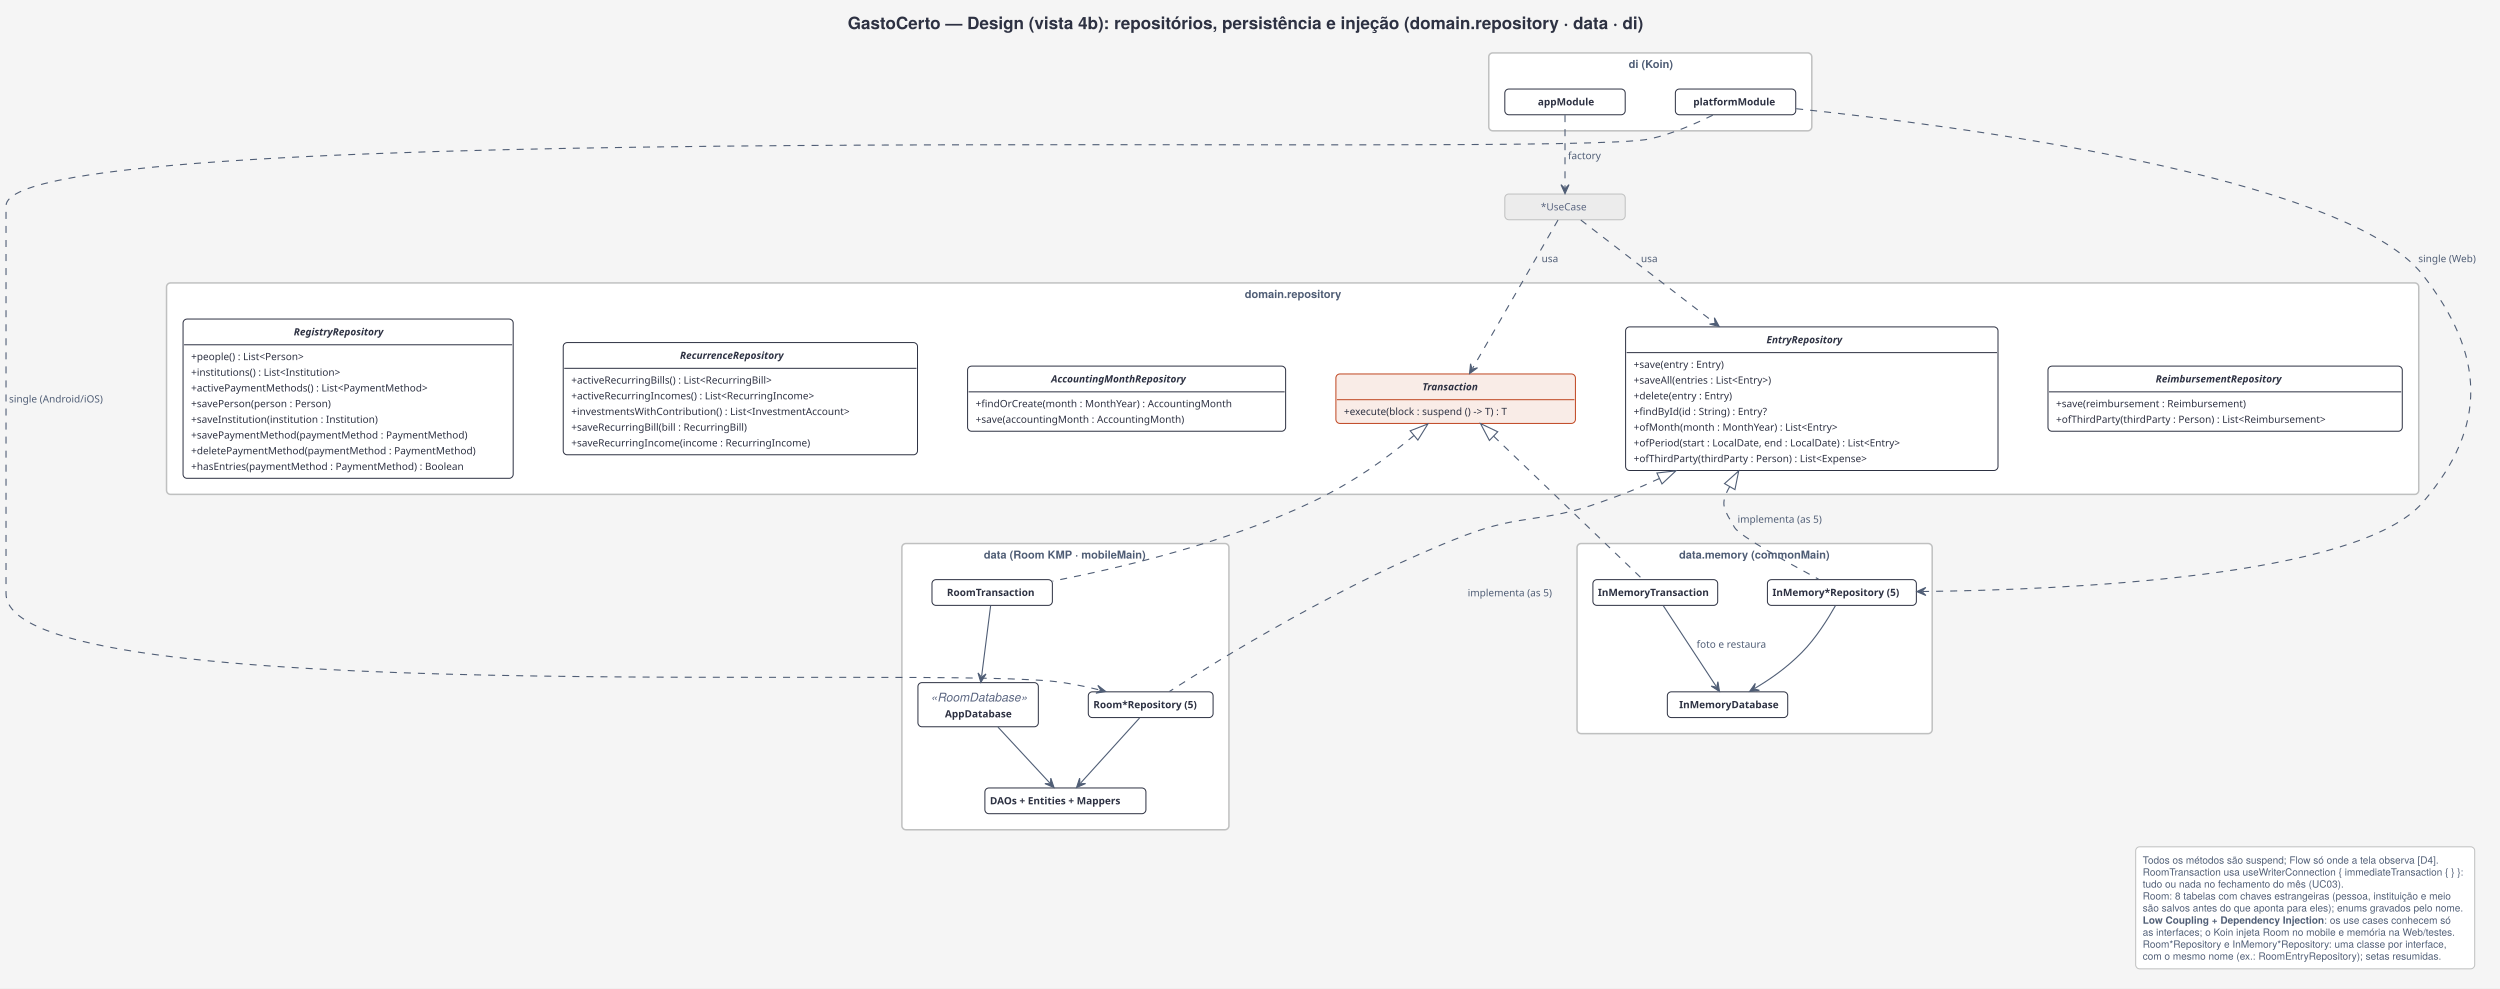
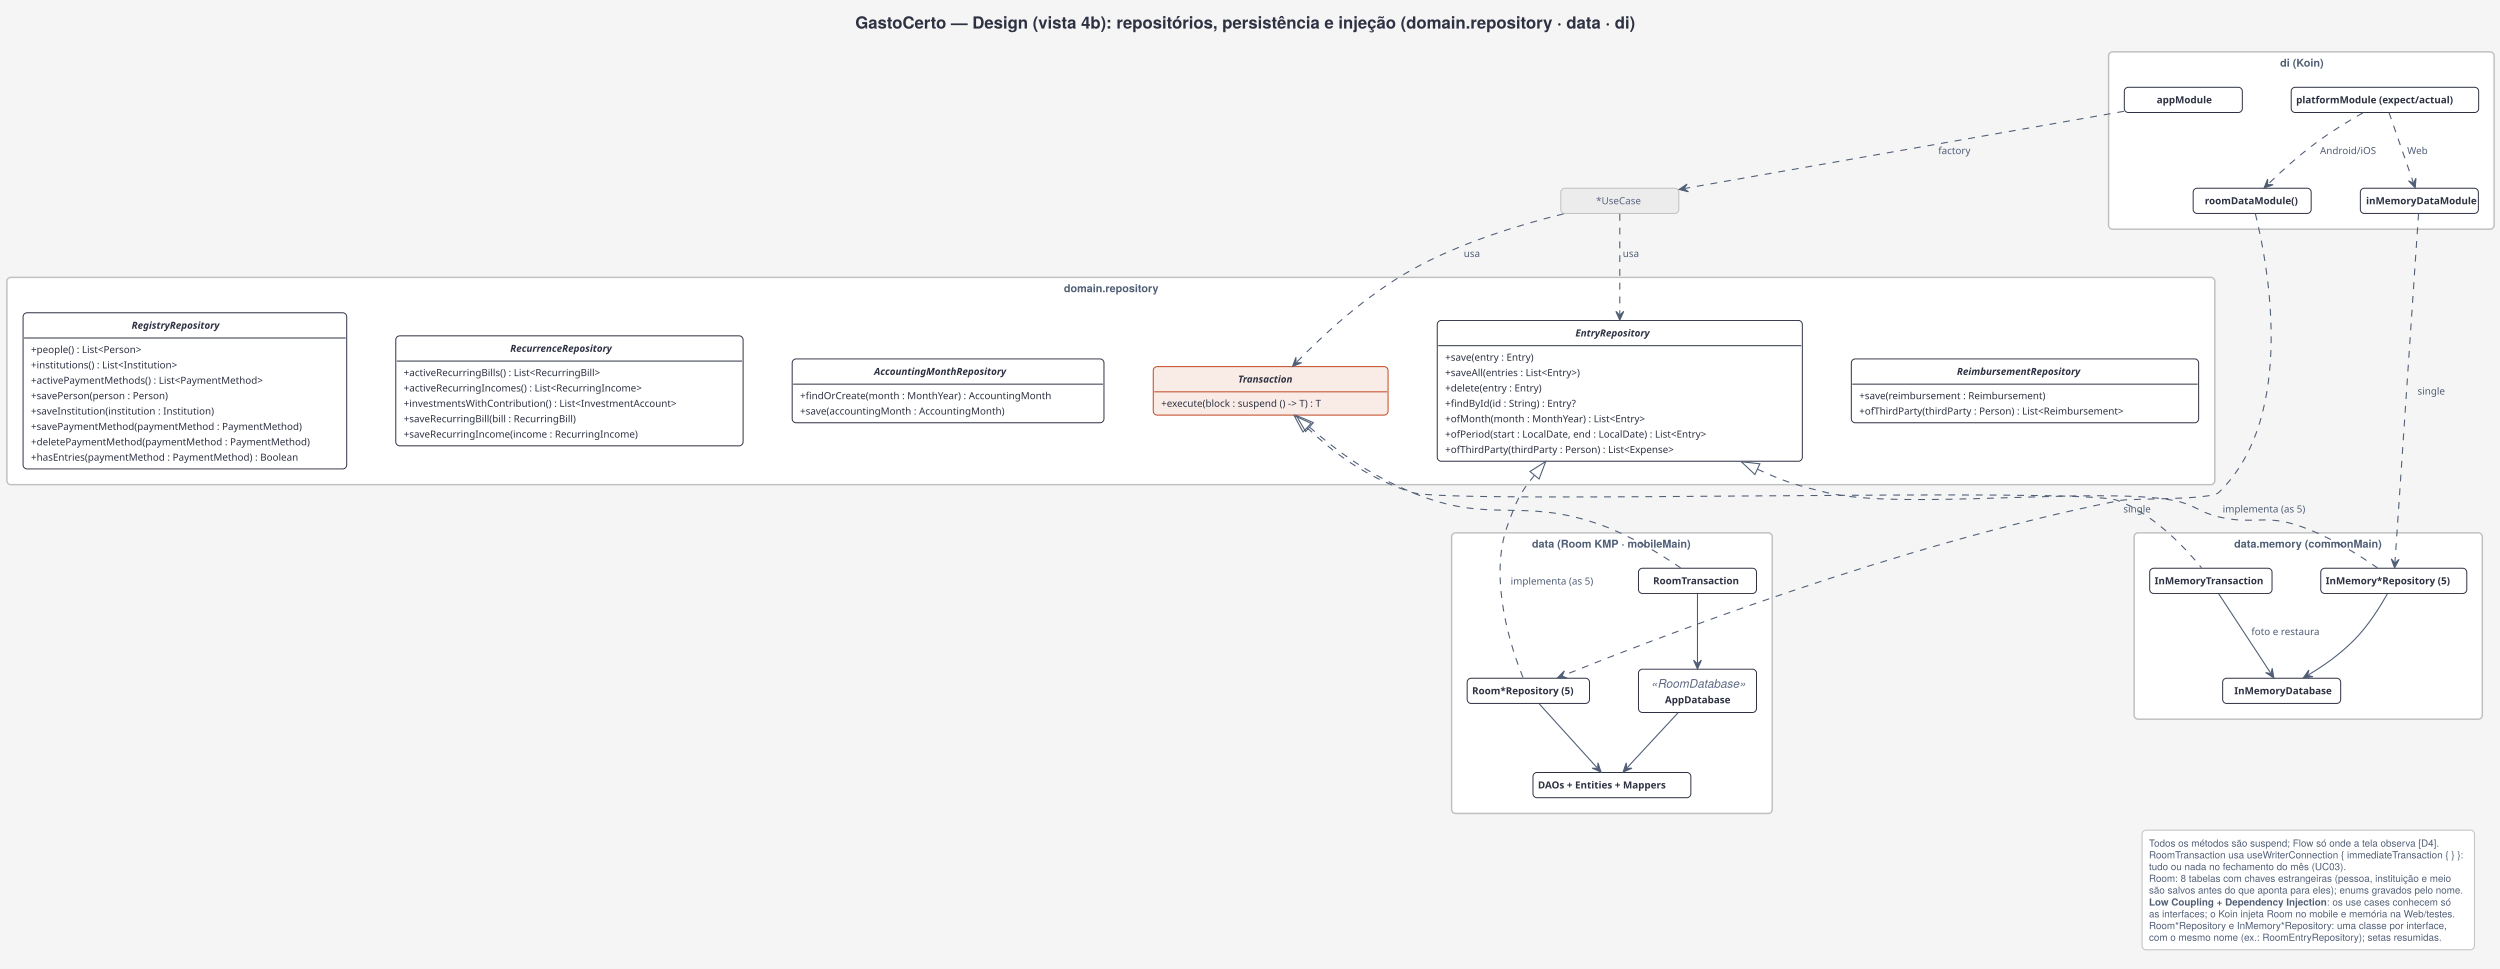
- <svg xmlns="http://www.w3.org/2000/svg" contentStyleType="text/css" data-diagram-type="CLASS" height="985px" preserveAspectRatio="none" style="width:2492px;height:985px;background:#F5F5F5;" version="1.1" viewBox="0 0 2492 985" width="2492px" zoomAndPan="magnify">
+ <svg xmlns="http://www.w3.org/2000/svg" contentStyleType="text/css" data-diagram-type="CLASS" height="985px" preserveAspectRatio="none" style="width:2542px;height:985px;background:#F5F5F5;" version="1.1" viewBox="0 0 2542 985" width="2542px" zoomAndPan="magnify">
  <defs />
  <g>
-     <rect fill="#F5F5F5" height="985" style="stroke:none;stroke-width:1;" width="2492" x="0" y="0" />
+     <rect fill="#F5F5F5" height="985" style="stroke:none;stroke-width:1;" width="2542" x="0" y="0" />
    <g class="title" data-source-line="8">
-       <text fill="#2D3142" font-family="'Helvetica Neue'" font-size="17" font-weight="bold" lengthAdjust="spacing" textLength="788.783" x="845.001" y="29.068">GastoCerto — Design (vista 4b): repositórios, persistência e injeção (domain.repository · data · di)</text>
+       <text fill="#2D3142" font-family="'Helvetica Neue'" font-size="17" font-weight="bold" lengthAdjust="spacing" textLength="788.783" x="869.609" y="29.068">GastoCerto — Design (vista 4b): repositórios, persistência e injeção (domain.repository · data · di)</text>
    </g>
    <g class="cluster" data-qualified-name="domain.repository" data-source-line="10" id="ent0002">
-       <rect fill="#FFFFFF" height="210.76" rx="4" ry="4" style="stroke:#BFC0C0;stroke-width:1.5;" width="2245" x="166" y="282.037" />
-       <text fill="#4F5D75" font-family="'Helvetica Neue'" font-size="11" font-weight="bold" lengthAdjust="spacing" textLength="95.502" x="1240.749" y="297.081">domain.repository</text>
+       <rect fill="#FFFFFF" height="210.76" rx="4" ry="4" style="stroke:#BFC0C0;stroke-width:1.5;" width="2245" x="7" y="282.037" />
+       <text fill="#4F5D75" font-family="'Helvetica Neue'" font-size="11" font-weight="bold" lengthAdjust="spacing" textLength="95.502" x="1081.749" y="297.081">domain.repository</text>
    </g>
    <g class="cluster" data-qualified-name="data .Room KMP . mobileMain." data-source-line="49" id="ent0009">
-       <rect fill="#FFFFFF" height="285.3" rx="4" ry="4" style="stroke:#BFC0C0;stroke-width:1.5;" width="326" x="899" y="541.797" />
-       <text fill="#4F5D75" font-family="'Helvetica Neue'" font-size="11" font-weight="bold" lengthAdjust="spacing" textLength="162.679" x="980.66" y="556.841">data (Room KMP · mobileMain)</text>
+       <rect fill="#FFFFFF" height="285.3" rx="4" ry="4" style="stroke:#BFC0C0;stroke-width:1.5;" width="326" x="1476" y="541.797" />
+       <text fill="#4F5D75" font-family="'Helvetica Neue'" font-size="11" font-weight="bold" lengthAdjust="spacing" textLength="162.679" x="1557.66" y="556.841">data (Room KMP · mobileMain)</text>
    </g>
    <g class="cluster" data-qualified-name="data.memory .commonMain." data-source-line="55" id="ent0014">
-       <rect fill="#FFFFFF" height="189.47" rx="4" ry="4" style="stroke:#BFC0C0;stroke-width:1.5;" width="354" x="1572" y="541.797" />
-       <text fill="#4F5D75" font-family="'Helvetica Neue'" font-size="11" font-weight="bold" lengthAdjust="spacing" textLength="150.667" x="1673.667" y="556.841">data.memory (commonMain)</text>
+       <rect fill="#FFFFFF" height="189.47" rx="4" ry="4" style="stroke:#BFC0C0;stroke-width:1.5;" width="354" x="2170" y="541.797" />
+       <text fill="#4F5D75" font-family="'Helvetica Neue'" font-size="11" font-weight="bold" lengthAdjust="spacing" textLength="150.667" x="2271.666" y="556.841">data.memory (commonMain)</text>
    </g>
    <g class="cluster" data-qualified-name="di .Koin." data-source-line="60" id="ent0018">
-       <rect fill="#FFFFFF" height="77.64" rx="4" ry="4" style="stroke:#BFC0C0;stroke-width:1.5;" width="322" x="1484" y="52.757" />
-       <text fill="#4F5D75" font-family="'Helvetica Neue'" font-size="11" font-weight="bold" lengthAdjust="spacing" textLength="43.153" x="1623.424" y="67.801">di (Koin)</text>
+       <rect fill="#FFFFFF" height="180.28" rx="4" ry="4" style="stroke:#BFC0C0;stroke-width:1.5;" width="392" x="2144" y="52.757" />
+       <text fill="#4F5D75" font-family="'Helvetica Neue'" font-size="11" font-weight="bold" lengthAdjust="spacing" textLength="43.153" x="2318.423" y="67.801">di (Koin)</text>
    </g>
    <g class="entity" data-qualified-name="domain.repository.EntryRepository" data-source-line="11" id="ent0003">
-       <rect fill="#FFFFFF" height="143.125" rx="4" ry="4" style="stroke:#2D3142;stroke-width:1;" width="371.21" x="1620.4" y="325.857" />
-       <text fill="#2D3142" font-family="Menlo" font-size="10" font-style="italic" font-weight="bold" lengthAdjust="spacing" textLength="90.308" x="1760.851" y="342.139">EntryRepository</text>
-       <line style="stroke:#2D3142;stroke-width:1;" x1="1621.4" x2="1990.61" y1="351.498" y2="351.498" />
-       <text fill="#2D3142" font-family="Menlo" font-size="10" lengthAdjust="spacing" textLength="120.41" x="1628.4" y="366.78">+save(entry : Entry)</text>
-       <text fill="#2D3142" font-family="Menlo" font-size="10" lengthAdjust="spacing" textLength="186.636" x="1628.4" y="382.421">+saveAll(entries : List&lt;Entry&gt;)</text>
-       <text fill="#2D3142" font-family="Menlo" font-size="10" lengthAdjust="spacing" textLength="132.451" x="1628.4" y="398.061">+delete(entry : Entry)</text>
-       <text fill="#2D3142" font-family="Menlo" font-size="10" lengthAdjust="spacing" textLength="186.636" x="1628.4" y="413.702">+findById(id : String) : Entry?</text>
-       <text fill="#2D3142" font-family="Menlo" font-size="10" lengthAdjust="spacing" textLength="246.841" x="1628.4" y="429.342">+ofMonth(month : MonthYear) : List&lt;Entry&gt;</text>
-       <text fill="#2D3142" font-family="Menlo" font-size="10" lengthAdjust="spacing" textLength="355.21" x="1628.4" y="444.983">+ofPeriod(start : LocalDate, end : LocalDate) : List&lt;Entry&gt;</text>
-       <text fill="#2D3142" font-family="Menlo" font-size="10" lengthAdjust="spacing" textLength="301.025" x="1628.4" y="460.624">+ofThirdParty(thirdParty : Person) : List&lt;Expense&gt;</text>
+       <rect fill="#FFFFFF" height="143.125" rx="4" ry="4" style="stroke:#2D3142;stroke-width:1;" width="371.21" x="1461.4" y="325.857" />
+       <text fill="#2D3142" font-family="Menlo" font-size="10" font-style="italic" font-weight="bold" lengthAdjust="spacing" textLength="90.308" x="1601.851" y="342.139">EntryRepository</text>
+       <line style="stroke:#2D3142;stroke-width:1;" x1="1462.4" x2="1831.61" y1="351.498" y2="351.498" />
+       <text fill="#2D3142" font-family="Menlo" font-size="10" lengthAdjust="spacing" textLength="120.41" x="1469.4" y="366.78">+save(entry : Entry)</text>
+       <text fill="#2D3142" font-family="Menlo" font-size="10" lengthAdjust="spacing" textLength="186.636" x="1469.4" y="382.421">+saveAll(entries : List&lt;Entry&gt;)</text>
+       <text fill="#2D3142" font-family="Menlo" font-size="10" lengthAdjust="spacing" textLength="132.451" x="1469.4" y="398.061">+delete(entry : Entry)</text>
+       <text fill="#2D3142" font-family="Menlo" font-size="10" lengthAdjust="spacing" textLength="186.636" x="1469.4" y="413.702">+findById(id : String) : Entry?</text>
+       <text fill="#2D3142" font-family="Menlo" font-size="10" lengthAdjust="spacing" textLength="246.841" x="1469.4" y="429.342">+ofMonth(month : MonthYear) : List&lt;Entry&gt;</text>
+       <text fill="#2D3142" font-family="Menlo" font-size="10" lengthAdjust="spacing" textLength="355.21" x="1469.4" y="444.983">+ofPeriod(start : LocalDate, end : LocalDate) : List&lt;Entry&gt;</text>
+       <text fill="#2D3142" font-family="Menlo" font-size="10" lengthAdjust="spacing" textLength="301.025" x="1469.4" y="460.624">+ofThirdParty(thirdParty : Person) : List&lt;Expense&gt;</text>
    </g>
    <g class="entity" data-qualified-name="domain.repository.AccountingMonthRepository" data-source-line="20" id="ent0004">
-       <rect fill="#FFFFFF" height="64.922" rx="4" ry="4" style="stroke:#2D3142;stroke-width:1;" width="317.025" x="964.49" y="364.957" />
-       <text fill="#2D3142" font-family="Menlo" font-size="10" font-style="italic" font-weight="bold" lengthAdjust="spacing" textLength="150.513" x="1047.746" y="381.239">AccountingMonthRepository</text>
-       <line style="stroke:#2D3142;stroke-width:1;" x1="965.49" x2="1280.515" y1="390.598" y2="390.598" />
-       <text fill="#2D3142" font-family="Menlo" font-size="10" lengthAdjust="spacing" textLength="301.025" x="972.49" y="405.88">+findOrCreate(month : MonthYear) : AccountingMonth</text>
-       <text fill="#2D3142" font-family="Menlo" font-size="10" lengthAdjust="spacing" textLength="240.82" x="972.49" y="421.521">+save(accountingMonth : AccountingMonth)</text>
+       <rect fill="#FFFFFF" height="64.922" rx="4" ry="4" style="stroke:#2D3142;stroke-width:1;" width="317.025" x="805.49" y="364.957" />
+       <text fill="#2D3142" font-family="Menlo" font-size="10" font-style="italic" font-weight="bold" lengthAdjust="spacing" textLength="150.513" x="888.746" y="381.239">AccountingMonthRepository</text>
+       <line style="stroke:#2D3142;stroke-width:1;" x1="806.49" x2="1121.515" y1="390.598" y2="390.598" />
+       <text fill="#2D3142" font-family="Menlo" font-size="10" lengthAdjust="spacing" textLength="301.025" x="813.49" y="405.88">+findOrCreate(month : MonthYear) : AccountingMonth</text>
+       <text fill="#2D3142" font-family="Menlo" font-size="10" lengthAdjust="spacing" textLength="240.82" x="813.49" y="421.521">+save(accountingMonth : AccountingMonth)</text>
    </g>
    <g class="entity" data-qualified-name="domain.repository.RegistryRepository" data-source-line="24" id="ent0005">
-       <rect fill="#FFFFFF" height="158.766" rx="4" ry="4" style="stroke:#2D3142;stroke-width:1;" width="329.066" x="182.47" y="318.037" />
-       <text fill="#2D3142" font-family="Menlo" font-size="10" font-style="italic" font-weight="bold" lengthAdjust="spacing" textLength="108.369" x="292.819" y="334.319">RegistryRepository</text>
-       <line style="stroke:#2D3142;stroke-width:1;" x1="183.47" x2="510.536" y1="343.678" y2="343.678" />
-       <text fill="#2D3142" font-family="Menlo" font-size="10" lengthAdjust="spacing" textLength="144.492" x="190.47" y="358.96">+people() : List&lt;Person&gt;</text>
-       <text fill="#2D3142" font-family="Menlo" font-size="10" lengthAdjust="spacing" textLength="210.718" x="190.47" y="374.601">+institutions() : List&lt;Institution&gt;</text>
-       <text fill="#2D3142" font-family="Menlo" font-size="10" lengthAdjust="spacing" textLength="270.923" x="190.47" y="390.241">+activePaymentMethods() : List&lt;PaymentMethod&gt;</text>
-       <text fill="#2D3142" font-family="Menlo" font-size="10" lengthAdjust="spacing" textLength="168.574" x="190.47" y="405.882">+savePerson(person : Person)</text>
-       <text fill="#2D3142" font-family="Menlo" font-size="10" lengthAdjust="spacing" textLength="258.882" x="190.47" y="421.522">+saveInstitution(institution : Institution)</text>
-       <text fill="#2D3142" font-family="Menlo" font-size="10" lengthAdjust="spacing" textLength="295.005" x="190.47" y="437.163">+savePaymentMethod(paymentMethod : PaymentMethod)</text>
-       <text fill="#2D3142" font-family="Menlo" font-size="10" lengthAdjust="spacing" textLength="307.046" x="190.47" y="452.804">+deletePaymentMethod(paymentMethod : PaymentMethod)</text>
-       <text fill="#2D3142" font-family="Menlo" font-size="10" lengthAdjust="spacing" textLength="313.066" x="190.47" y="468.444">+hasEntries(paymentMethod : PaymentMethod) : Boolean</text>
+       <rect fill="#FFFFFF" height="158.766" rx="4" ry="4" style="stroke:#2D3142;stroke-width:1;" width="329.066" x="23.47" y="318.037" />
+       <text fill="#2D3142" font-family="Menlo" font-size="10" font-style="italic" font-weight="bold" lengthAdjust="spacing" textLength="108.369" x="133.819" y="334.319">RegistryRepository</text>
+       <line style="stroke:#2D3142;stroke-width:1;" x1="24.47" x2="351.536" y1="343.678" y2="343.678" />
+       <text fill="#2D3142" font-family="Menlo" font-size="10" lengthAdjust="spacing" textLength="144.492" x="31.47" y="358.96">+people() : List&lt;Person&gt;</text>
+       <text fill="#2D3142" font-family="Menlo" font-size="10" lengthAdjust="spacing" textLength="210.718" x="31.47" y="374.601">+institutions() : List&lt;Institution&gt;</text>
+       <text fill="#2D3142" font-family="Menlo" font-size="10" lengthAdjust="spacing" textLength="270.923" x="31.47" y="390.241">+activePaymentMethods() : List&lt;PaymentMethod&gt;</text>
+       <text fill="#2D3142" font-family="Menlo" font-size="10" lengthAdjust="spacing" textLength="168.574" x="31.47" y="405.882">+savePerson(person : Person)</text>
+       <text fill="#2D3142" font-family="Menlo" font-size="10" lengthAdjust="spacing" textLength="258.882" x="31.47" y="421.522">+saveInstitution(institution : Institution)</text>
+       <text fill="#2D3142" font-family="Menlo" font-size="10" lengthAdjust="spacing" textLength="295.005" x="31.47" y="437.163">+savePaymentMethod(paymentMethod : PaymentMethod)</text>
+       <text fill="#2D3142" font-family="Menlo" font-size="10" lengthAdjust="spacing" textLength="307.046" x="31.47" y="452.804">+deletePaymentMethod(paymentMethod : PaymentMethod)</text>
+       <text fill="#2D3142" font-family="Menlo" font-size="10" lengthAdjust="spacing" textLength="313.066" x="31.47" y="468.444">+hasEntries(paymentMethod : PaymentMethod) : Boolean</text>
    </g>
    <g class="entity" data-qualified-name="domain.repository.RecurrenceRepository" data-source-line="34" id="ent0006">
-       <rect fill="#FFFFFF" height="111.844" rx="4" ry="4" style="stroke:#2D3142;stroke-width:1;" width="353.148" x="561.43" y="341.497" />
-       <text fill="#2D3142" font-family="Menlo" font-size="10" font-style="italic" font-weight="bold" lengthAdjust="spacing" textLength="120.41" x="677.799" y="357.779">RecurrenceRepository</text>
-       <line style="stroke:#2D3142;stroke-width:1;" x1="562.43" x2="913.578" y1="367.138" y2="367.138" />
-       <text fill="#2D3142" font-family="Menlo" font-size="10" lengthAdjust="spacing" textLength="270.923" x="569.43" y="382.42">+activeRecurringBills() : List&lt;RecurringBill&gt;</text>
-       <text fill="#2D3142" font-family="Menlo" font-size="10" lengthAdjust="spacing" textLength="295.005" x="569.43" y="398.06">+activeRecurringIncomes() : List&lt;RecurringIncome&gt;</text>
-       <text fill="#2D3142" font-family="Menlo" font-size="10" lengthAdjust="spacing" textLength="337.148" x="569.43" y="413.701">+investmentsWithContribution() : List&lt;InvestmentAccount&gt;</text>
-       <text fill="#2D3142" font-family="Menlo" font-size="10" lengthAdjust="spacing" textLength="240.82" x="569.43" y="429.342">+saveRecurringBill(bill : RecurringBill)</text>
-       <text fill="#2D3142" font-family="Menlo" font-size="10" lengthAdjust="spacing" textLength="276.943" x="569.43" y="444.982">+saveRecurringIncome(income : RecurringIncome)</text>
+       <rect fill="#FFFFFF" height="111.844" rx="4" ry="4" style="stroke:#2D3142;stroke-width:1;" width="353.148" x="402.43" y="341.497" />
+       <text fill="#2D3142" font-family="Menlo" font-size="10" font-style="italic" font-weight="bold" lengthAdjust="spacing" textLength="120.41" x="518.799" y="357.779">RecurrenceRepository</text>
+       <line style="stroke:#2D3142;stroke-width:1;" x1="403.43" x2="754.578" y1="367.138" y2="367.138" />
+       <text fill="#2D3142" font-family="Menlo" font-size="10" lengthAdjust="spacing" textLength="270.923" x="410.43" y="382.42">+activeRecurringBills() : List&lt;RecurringBill&gt;</text>
+       <text fill="#2D3142" font-family="Menlo" font-size="10" lengthAdjust="spacing" textLength="295.005" x="410.43" y="398.06">+activeRecurringIncomes() : List&lt;RecurringIncome&gt;</text>
+       <text fill="#2D3142" font-family="Menlo" font-size="10" lengthAdjust="spacing" textLength="337.148" x="410.43" y="413.701">+investmentsWithContribution() : List&lt;InvestmentAccount&gt;</text>
+       <text fill="#2D3142" font-family="Menlo" font-size="10" lengthAdjust="spacing" textLength="240.82" x="410.43" y="429.342">+saveRecurringBill(bill : RecurringBill)</text>
+       <text fill="#2D3142" font-family="Menlo" font-size="10" lengthAdjust="spacing" textLength="276.943" x="410.43" y="444.982">+saveRecurringIncome(income : RecurringIncome)</text>
    </g>
    <g class="entity" data-qualified-name="domain.repository.ReimbursementRepository" data-source-line="41" id="ent0007">
-       <rect fill="#FFFFFF" height="64.922" rx="4" ry="4" style="stroke:#2D3142;stroke-width:1;" width="353.148" x="2041.43" y="364.957" />
-       <text fill="#2D3142" font-family="Menlo" font-size="10" font-style="italic" font-weight="bold" lengthAdjust="spacing" textLength="138.472" x="2148.768" y="381.239">ReimbursementRepository</text>
-       <line style="stroke:#2D3142;stroke-width:1;" x1="2042.43" x2="2393.578" y1="390.598" y2="390.598" />
-       <text fill="#2D3142" font-family="Menlo" font-size="10" lengthAdjust="spacing" textLength="216.738" x="2049.43" y="405.88">+save(reimbursement : Reimbursement)</text>
-       <text fill="#2D3142" font-family="Menlo" font-size="10" lengthAdjust="spacing" textLength="337.148" x="2049.43" y="421.521">+ofThirdParty(thirdParty : Person) : List&lt;Reimbursement&gt;</text>
+       <rect fill="#FFFFFF" height="64.922" rx="4" ry="4" style="stroke:#2D3142;stroke-width:1;" width="353.148" x="1882.43" y="364.957" />
+       <text fill="#2D3142" font-family="Menlo" font-size="10" font-style="italic" font-weight="bold" lengthAdjust="spacing" textLength="138.472" x="1989.768" y="381.239">ReimbursementRepository</text>
+       <line style="stroke:#2D3142;stroke-width:1;" x1="1883.43" x2="2234.578" y1="390.598" y2="390.598" />
+       <text fill="#2D3142" font-family="Menlo" font-size="10" lengthAdjust="spacing" textLength="216.738" x="1890.43" y="405.88">+save(reimbursement : Reimbursement)</text>
+       <text fill="#2D3142" font-family="Menlo" font-size="10" lengthAdjust="spacing" textLength="337.148" x="1890.43" y="421.521">+ofThirdParty(thirdParty : Person) : List&lt;Reimbursement&gt;</text>
    </g>
    <g class="entity" data-qualified-name="domain.repository.Transaction" data-source-line="45" id="ent0008">
-       <rect fill="#F9ECE7" height="49.281" rx="4" ry="4" style="stroke:#BF4520;stroke-width:1;" width="238.759" x="1331.62" y="372.777" />
-       <text fill="#2D3142" font-family="Menlo" font-size="10" font-style="italic" font-weight="bold" lengthAdjust="spacing" textLength="66.226" x="1417.887" y="389.059">Transaction</text>
-       <line style="stroke:#BF4520;stroke-width:1;" x1="1332.62" x2="1569.379" y1="398.418" y2="398.418" />
-       <text fill="#2D3142" font-family="Menlo" font-size="10" lengthAdjust="spacing" textLength="222.759" x="1339.62" y="413.7">+execute(block : suspend () -&gt; T) : T</text>
+       <rect fill="#F9ECE7" height="49.281" rx="4" ry="4" style="stroke:#BF4520;stroke-width:1;" width="238.759" x="1172.62" y="372.777" />
+       <text fill="#2D3142" font-family="Menlo" font-size="10" font-style="italic" font-weight="bold" lengthAdjust="spacing" textLength="66.226" x="1258.887" y="389.059">Transaction</text>
+       <line style="stroke:#BF4520;stroke-width:1;" x1="1173.62" x2="1410.379" y1="398.418" y2="398.418" />
+       <text fill="#2D3142" font-family="Menlo" font-size="10" lengthAdjust="spacing" textLength="222.759" x="1180.62" y="413.7">+execute(block : suspend () -&gt; T) : T</text>
    </g>
    <g class="entity" data-qualified-name="data .Room KMP . mobileMain..AppDatabase" data-source-line="50" id="ent0010">
-       <rect fill="#FFFFFF" height="44.017" rx="4" ry="4" style="stroke:#2D3142;stroke-width:1;" width="120" x="915" y="680.437" />
-       <text fill="#5A6580" font-family="Helvetica Neue" font-size="12" font-style="italic" lengthAdjust="spacing" textLength="93.576" x="928.212" y="699.257">«RoomDatabase»</text>
-       <text fill="#2D3142" font-family="Menlo" font-size="10" font-weight="bold" lengthAdjust="spacing" textLength="66.226" x="941.887" y="715.095">AppDatabase</text>
+       <rect fill="#FFFFFF" height="44.017" rx="4" ry="4" style="stroke:#2D3142;stroke-width:1;" width="120" x="1666" y="680.437" />
+       <text fill="#5A6580" font-family="Helvetica Neue" font-size="12" font-style="italic" lengthAdjust="spacing" textLength="93.576" x="1679.212" y="699.257">«RoomDatabase»</text>
+       <text fill="#2D3142" font-family="Menlo" font-size="10" font-weight="bold" lengthAdjust="spacing" textLength="66.226" x="1692.887" y="715.095">AppDatabase</text>
    </g>
    <g class="entity" data-qualified-name="data .Room KMP . mobileMain..RoomRepos" data-source-line="51" id="ent0011">
-       <rect fill="#FFFFFF" height="25.641" rx="4" ry="4" style="stroke:#2D3142;stroke-width:1;" width="124.39" x="1084.81" y="689.627" />
-       <text fill="#2D3142" font-family="Menlo" font-size="10" font-weight="bold" lengthAdjust="spacing" textLength="114.39" x="1089.81" y="705.909">Room*Repository (5)</text>
+       <rect fill="#FFFFFF" height="25.641" rx="4" ry="4" style="stroke:#2D3142;stroke-width:1;" width="124.39" x="1491.81" y="689.627" />
+       <text fill="#2D3142" font-family="Menlo" font-size="10" font-weight="bold" lengthAdjust="spacing" textLength="114.39" x="1496.81" y="705.909">Room*Repository (5)</text>
    </g>
    <g class="entity" data-qualified-name="data .Room KMP . mobileMain..RoomTransaction" data-source-line="52" id="ent0012">
-       <rect fill="#FFFFFF" height="25.641" rx="4" ry="4" style="stroke:#2D3142;stroke-width:1;" width="120" x="929" y="577.797" />
-       <text fill="#2D3142" font-family="Menlo" font-size="10" font-weight="bold" lengthAdjust="spacing" textLength="90.308" x="943.846" y="594.079">RoomTransaction</text>
+       <rect fill="#FFFFFF" height="25.641" rx="4" ry="4" style="stroke:#2D3142;stroke-width:1;" width="120" x="1666" y="577.797" />
+       <text fill="#2D3142" font-family="Menlo" font-size="10" font-weight="bold" lengthAdjust="spacing" textLength="90.308" x="1680.846" y="594.079">RoomTransaction</text>
    </g>
    <g class="entity" data-qualified-name="data .Room KMP . mobileMain..Daos" data-source-line="53" id="ent0013">
-       <rect fill="#FFFFFF" height="25.641" rx="4" ry="4" style="stroke:#2D3142;stroke-width:1;" width="160.513" x="981.74" y="785.457" />
-       <text fill="#2D3142" font-family="Menlo" font-size="10" font-weight="bold" lengthAdjust="spacing" textLength="150.513" x="986.74" y="801.739">DAOs + Entities + Mappers</text>
+       <rect fill="#FFFFFF" height="25.641" rx="4" ry="4" style="stroke:#2D3142;stroke-width:1;" width="160.513" x="1558.74" y="785.457" />
+       <text fill="#2D3142" font-family="Menlo" font-size="10" font-weight="bold" lengthAdjust="spacing" textLength="150.513" x="1563.74" y="801.739">DAOs + Entities + Mappers</text>
    </g>
    <g class="entity" data-qualified-name="data.memory .commonMain..MemRepos" data-source-line="56" id="ent0015">
-       <rect fill="#FFFFFF" height="25.641" rx="4" ry="4" style="stroke:#2D3142;stroke-width:1;" width="148.472" x="1761.76" y="577.797" />
-       <text fill="#2D3142" font-family="Menlo" font-size="10" font-weight="bold" lengthAdjust="spacing" textLength="138.472" x="1766.76" y="594.079">InMemory*Repository (5)</text>
+       <rect fill="#FFFFFF" height="25.641" rx="4" ry="4" style="stroke:#2D3142;stroke-width:1;" width="148.472" x="2359.76" y="577.797" />
+       <text fill="#2D3142" font-family="Menlo" font-size="10" font-weight="bold" lengthAdjust="spacing" textLength="138.472" x="2364.76" y="594.079">InMemory*Repository (5)</text>
    </g>
    <g class="entity" data-qualified-name="data.memory .commonMain..InMemoryTransaction" data-source-line="57" id="ent0016">
-       <rect fill="#FFFFFF" height="25.641" rx="4" ry="4" style="stroke:#2D3142;stroke-width:1;" width="124.39" x="1587.81" y="577.797" />
-       <text fill="#2D3142" font-family="Menlo" font-size="10" font-weight="bold" lengthAdjust="spacing" textLength="114.39" x="1592.81" y="594.079">InMemoryTransaction</text>
+       <rect fill="#FFFFFF" height="25.641" rx="4" ry="4" style="stroke:#2D3142;stroke-width:1;" width="124.39" x="2185.81" y="577.797" />
+       <text fill="#2D3142" font-family="Menlo" font-size="10" font-weight="bold" lengthAdjust="spacing" textLength="114.39" x="2190.81" y="594.079">InMemoryTransaction</text>
    </g>
    <g class="entity" data-qualified-name="data.memory .commonMain..InMemoryDatabase" data-source-line="58" id="ent0017">
-       <rect fill="#FFFFFF" height="25.641" rx="4" ry="4" style="stroke:#2D3142;stroke-width:1;" width="120" x="1662" y="689.627" />
-       <text fill="#2D3142" font-family="Menlo" font-size="10" font-weight="bold" lengthAdjust="spacing" textLength="96.328" x="1673.836" y="705.909">InMemoryDatabase</text>
+       <rect fill="#FFFFFF" height="25.641" rx="4" ry="4" style="stroke:#2D3142;stroke-width:1;" width="120" x="2260" y="689.627" />
+       <text fill="#2D3142" font-family="Menlo" font-size="10" font-weight="bold" lengthAdjust="spacing" textLength="96.328" x="2271.836" y="705.909">InMemoryDatabase</text>
    </g>
    <g class="entity" data-qualified-name="di .Koin..appModule" data-source-line="61" id="ent0019">
-       <rect fill="#FFFFFF" height="25.641" rx="4" ry="4" style="stroke:#2D3142;stroke-width:1;" width="120" x="1500" y="88.757" />
-       <text fill="#2D3142" font-family="Menlo" font-size="10" font-weight="bold" lengthAdjust="spacing" textLength="54.185" x="1532.908" y="105.039">appModule</text>
+       <rect fill="#FFFFFF" height="25.641" rx="4" ry="4" style="stroke:#2D3142;stroke-width:1;" width="120" x="2160" y="88.757" />
+       <text fill="#2D3142" font-family="Menlo" font-size="10" font-weight="bold" lengthAdjust="spacing" textLength="54.185" x="2192.908" y="105.039">appModule</text>
    </g>
    <g class="entity" data-qualified-name="di .Koin..platformModule" data-source-line="62" id="ent0020">
-       <rect fill="#FFFFFF" height="25.641" rx="4" ry="4" style="stroke:#2D3142;stroke-width:1;" width="120" x="1670" y="88.757" />
-       <text fill="#2D3142" font-family="Menlo" font-size="10" font-weight="bold" lengthAdjust="spacing" textLength="84.287" x="1687.856" y="105.039">platformModule</text>
-     </g>
-     <g class="entity" data-qualified-name="UseCases" data-source-line="64" id="ent0021">
-       <rect fill="#ECECEC" height="25.641" rx="4" ry="4" style="stroke:#BFC0C0;stroke-width:1;" width="120" x="1500" y="193.397" />
-       <text fill="#5A6580" font-family="Menlo" font-size="10" lengthAdjust="spacing" textLength="48.164" x="1535.918" y="209.679">*UseCase</text>
-     </g>
-     <g class="link" data-entity-1="ent0021" data-entity-2="ent0003" data-link-type="dependency" data-source-line="66" id="lnk22">
-       <path codeLine="66" d="M1575.76,219.337 C1603.33,240.547 1657.524,282.219 1708.864,321.709" fill="none" id="UseCases-to-EntryRepository" style="stroke:#4F5D75;stroke-width:1.1;stroke-dasharray:7,7;" />
-       <polygon fill="#4F5D75" points="1713.62,325.367,1708.925,316.709,1709.657,322.319,1704.047,323.05,1713.62,325.367" style="stroke:#4F5D75;stroke-width:1.1;" />
-       <text fill="#4F5D75" font-family="Menlo" font-size="10" lengthAdjust="spacing" textLength="18.061" x="1635.69" y="261.319">usa</text>
-     </g>
-     <g class="link" data-entity-1="ent0021" data-entity-2="ent0008" data-link-type="dependency" data-source-line="67" id="lnk23">
-       <path codeLine="67" d="M1553.02,219.337 C1535.3,250.087 1491.355,326.358 1467.835,367.188" fill="none" id="UseCases-to-Transaction" style="stroke:#4F5D75;stroke-width:1.1;stroke-dasharray:7,7;" />
-       <polygon fill="#4F5D75" points="1464.84,372.387,1472.798,366.585,1467.336,368.054,1465.866,362.592,1464.84,372.387" style="stroke:#4F5D75;stroke-width:1.1;" />
-       <text fill="#4F5D75" font-family="Menlo" font-size="10" lengthAdjust="spacing" textLength="18.061" x="1536.66" y="261.319">usa</text>
-     </g>
-     <g class="link" data-entity-1="ent0019" data-entity-2="ent0021" data-link-type="dependency" data-source-line="68" id="lnk24">
-       <path codeLine="68" d="M1560,114.747 C1560,134.507 1560,167.307 1560,187.047" fill="none" id="appModule-to-UseCases" style="stroke:#4F5D75;stroke-width:1.1;stroke-dasharray:7,7;" />
-       <polygon fill="#4F5D75" points="1560,193.047,1564,184.047,1560,188.047,1556,184.047,1560,193.047" style="stroke:#4F5D75;stroke-width:1.1;" />
-       <text fill="#4F5D75" font-family="Menlo" font-size="10" lengthAdjust="spacing" textLength="42.144" x="1563" y="158.679">factory</text>
-     </g>
-     <g class="link" data-entity-1="ent0020" data-entity-2="ent0011" data-link-type="dependency" data-source-line="69" id="lnk25">
-       <path codeLine="69" d="M1707.29,114.787 C1690.58,123.107 1667.04,133.467 1645,138.397 C1556.06,158.257 6,114.077 6,205.217 C6,205.217 6,205.217 6,591.617 C6,709.147 943.98,661.657 1060,680.437 C1073.8,682.677 1082.832,684.511 1096.282,687.801" fill="none" id="platformModule-to-RoomRepos" style="stroke:#4F5D75;stroke-width:1.1;stroke-dasharray:7,7;" />
-       <polygon fill="#4F5D75" points="1102.11,689.227,1094.318,683.203,1097.253,688.039,1092.417,690.974,1102.11,689.227" style="stroke:#4F5D75;stroke-width:1.1;" />
-       <text fill="#4F5D75" font-family="Menlo" font-size="10" lengthAdjust="spacing" textLength="120.41" x="9" y="401.199">single (Android/iOS)</text>
-     </g>
-     <g class="link" data-entity-1="ent0020" data-entity-2="ent0015" data-link-type="dependency" data-source-line="70" id="lnk26">
-       <path codeLine="70" d="M1790.4,108.367 C1943.02,124.367 2337.49,174.737 2415,274.037 C2477.01,353.477 2480.64,424.317 2415,500.797 C2350.84,575.557 2058.14,587.967 1916.68,589.607" fill="none" id="platformModule-to-MemRepos" style="stroke:#4F5D75;stroke-width:1.1;stroke-dasharray:7,7;" />
-       <polygon fill="#4F5D75" points="1910.68,589.677,1919.726,593.572,1915.68,589.619,1919.633,585.573,1910.68,589.677" style="stroke:#4F5D75;stroke-width:1.1;" />
-       <text fill="#4F5D75" font-family="Menlo" font-size="10" lengthAdjust="spacing" textLength="72.246" x="2410.54" y="261.319">single (Web)</text>
-     </g>
-     <g class="link" data-entity-1="ent0003" data-entity-2="ent0011" data-link-type="extension" data-source-line="71" id="lnk28">
-       <path codeLine="71" d="M1654.147,476.932 C1629.427,488.382 1619.9,491.827 1595,500.797 C1536.89,521.737 1517.68,511.707 1460,533.797 C1342.28,578.887 1212.9,658.917 1165.61,689.297" fill="none" id="EntryRepository-backto-RoomRepos" style="stroke:#4F5D75;stroke-width:1.1;stroke-dasharray:7,7;" />
-       <polygon fill="none" points="1670.48,469.367,1651.625,471.488,1656.669,482.377,1670.48,469.367" style="stroke:#4F5D75;stroke-width:1.1;" />
-       <text fill="#4F5D75" font-family="Menlo" font-size="10" lengthAdjust="spacing" textLength="102.349" x="1463" y="594.399">implementa (as 5)</text>
-     </g>
-     <g class="link" data-entity-1="ent0008" data-entity-2="ent0012" data-link-type="extension" data-source-line="72" id="lnk30">
-       <path codeLine="72" d="M1409.502,434.058 C1381.782,457.118 1350.88,479.857 1307,500.797 C1221.9,541.407 1114.86,566.497 1049.22,579.257" fill="none" id="Transaction-backto-RoomTransaction" style="stroke:#4F5D75;stroke-width:1.1;stroke-dasharray:7,7;" />
-       <polygon fill="none" points="1423.34,422.547,1405.665,429.446,1413.339,438.671,1423.34,422.547" style="stroke:#4F5D75;stroke-width:1.1;" />
-     </g>
-     <g class="link" data-entity-1="ent0003" data-entity-2="ent0015" data-link-type="extension" data-source-line="73" id="lnk32">
-       <path codeLine="73" d="M1724.189,485.044 C1713.729,503.294 1718.54,507.377 1729,525.797 C1733.71,534.097 1782.79,561.287 1812.82,577.377" fill="none" id="EntryRepository-backto-MemRepos" style="stroke:#4F5D75;stroke-width:1.1;stroke-dasharray:7,7;" />
-       <polygon fill="none" points="1733.14,469.427,1718.984,482.06,1729.395,488.027,1733.14,469.427" style="stroke:#4F5D75;stroke-width:1.1;" />
-       <text fill="#4F5D75" font-family="Menlo" font-size="10" lengthAdjust="spacing" textLength="102.349" x="1732" y="521.079">implementa (as 5)</text>
-     </g>
-     <g class="link" data-entity-1="ent0008" data-entity-2="ent0016" data-link-type="extension" data-source-line="74" id="lnk34">
-       <path codeLine="74" d="M1488.781,434.717 C1531.711,475.957 1605.37,546.737 1637.57,577.677" fill="none" id="Transaction-backto-InMemoryTransaction" style="stroke:#4F5D75;stroke-width:1.1;stroke-dasharray:7,7;" />
-       <polygon fill="none" points="1475.8,422.247,1484.624,439.044,1492.938,430.39,1475.8,422.247" style="stroke:#4F5D75;stroke-width:1.1;" />
-     </g>
-     <g class="link" data-entity-1="ent0015" data-entity-2="ent0017" data-link-type="dependency" data-source-line="75" id="lnk35">
-       <path codeLine="75" d="M1829.49,603.847 C1822.37,616.467 1810.1,636.247 1796,650.437 C1780.49,666.047 1764.772,676.862 1749.142,686.192" fill="none" id="MemRepos-to-InMemoryDatabase" style="stroke:#4F5D75;stroke-width:1.1;" />
-       <polygon fill="#4F5D75" points="1743.99,689.267,1753.768,688.089,1748.283,686.704,1749.668,681.219,1743.99,689.267" style="stroke:#4F5D75;stroke-width:1.1;" />
-     </g>
-     <g class="link" data-entity-1="ent0016" data-entity-2="ent0017" data-link-type="dependency" data-source-line="76" id="lnk36">
-       <path codeLine="76" d="M1657.98,603.797 C1671.82,624.907 1696.831,663.049 1710.691,684.199" fill="none" id="InMemoryTransaction-to-InMemoryDatabase" style="stroke:#4F5D75;stroke-width:1.1;" />
-       <polygon fill="#4F5D75" points="1713.98,689.217,1712.393,679.497,1711.239,685.035,1705.701,683.882,1713.98,689.217" style="stroke:#4F5D75;stroke-width:1.1;" />
-       <text fill="#4F5D75" font-family="Menlo" font-size="10" lengthAdjust="spacing" textLength="90.308" x="1691.16" y="645.719">foto e restaura</text>
-     </g>
-     <g class="link" data-entity-1="ent0011" data-entity-2="ent0013" data-link-type="dependency" data-source-line="77" id="lnk37">
-       <path codeLine="77" d="M1135.89,715.717 C1119.6,733.697 1093.44,762.582 1077.14,780.562" fill="none" id="RoomRepos-to-Daos" style="stroke:#4F5D75;stroke-width:1.1;" />
-       <polygon fill="#4F5D75" points="1073.11,785.007,1082.118,781.026,1076.468,781.303,1076.191,775.653,1073.11,785.007" style="stroke:#4F5D75;stroke-width:1.1;" />
-     </g>
-     <g class="link" data-entity-1="ent0012" data-entity-2="ent0010" data-link-type="dependency" data-source-line="78" id="lnk38">
-       <path codeLine="78" d="M987.45,603.797 C985.1,622.227 981.37,651.515 978.47,674.235" fill="none" id="RoomTransaction-to-AppDatabase" style="stroke:#4F5D75;stroke-width:1.1;" />
-       <polygon fill="#4F5D75" points="977.71,680.187,982.817,671.766,978.343,675.227,974.882,670.753,977.71,680.187" style="stroke:#4F5D75;stroke-width:1.1;" />
-     </g>
-     <g class="link" data-entity-1="ent0010" data-entity-2="ent0013" data-link-type="dependency" data-source-line="79" id="lnk39">
-       <path codeLine="79" d="M994.74,724.737 C1011.99,743.337 1032.34,765.288 1046.52,780.578" fill="none" id="AppDatabase-to-Daos" style="stroke:#4F5D75;stroke-width:1.1;" />
-       <polygon fill="#4F5D75" points="1050.6,784.977,1047.413,775.658,1047.2,781.311,1041.547,781.098,1050.6,784.977" style="stroke:#4F5D75;stroke-width:1.1;" />
-     </g>
-     <g class="legend" data-source-line="84">
-       <rect fill="#FFFFFF" height="121.65" rx="4" ry="4" style="stroke:#BFC0C0;stroke-width:1;" width="337.94" x="2128.846" y="844.097" />
-       <text fill="#4F5D75" font-family="'Helvetica Neue'" font-size="10" lengthAdjust="spacing" textLength="298.57" x="2135.846" y="860.897">Todos os métodos são suspend; Flow só onde a tela observa [D4].</text>
-       <text fill="#4F5D75" font-family="'Helvetica Neue'" font-size="10" lengthAdjust="spacing" textLength="323.94" x="2135.846" y="872.827">RoomTransaction usa useWriterConnection { immediateTransaction { } }:</text>
-       <text fill="#4F5D75" font-family="'Helvetica Neue'" font-size="10" lengthAdjust="spacing" textLength="201.74" x="2135.846" y="884.757">tudo ou nada no fechamento do mês (UC03).</text>
-       <text fill="#4F5D75" font-family="'Helvetica Neue'" font-size="10" lengthAdjust="spacing" textLength="309.32" x="2135.846" y="896.687">Room: 8 tabelas com chaves estrangeiras (pessoa, instituição e meio</text>
-       <text fill="#4F5D75" font-family="'Helvetica Neue'" font-size="10" lengthAdjust="spacing" textLength="321.19" x="2135.846" y="908.617">são salvos antes do que aponta para eles); enums gravados pelo nome.</text>
-       <text fill="#4F5D75" font-family="'Helvetica Neue'" font-size="10" font-weight="bold" lengthAdjust="spacing" textLength="180.98" x="2135.846" y="920.787">Low Coupling + Dependency Injection</text>
-       <text fill="#4F5D75" font-family="'Helvetica Neue'" font-size="10" lengthAdjust="spacing" textLength="127.07" x="2316.826" y="920.827">: os use cases conhecem só</text>
-       <text fill="#4F5D75" font-family="'Helvetica Neue'" font-size="10" lengthAdjust="spacing" textLength="314.52" x="2135.846" y="932.757">as interfaces; o Koin injeta Room no mobile e memória na Web/testes.</text>
-       <text fill="#4F5D75" font-family="'Helvetica Neue'" font-size="10" lengthAdjust="spacing" textLength="304.49" x="2135.846" y="944.687">Room*Repository e InMemory*Repository: uma classe por interface,</text>
-       <text fill="#4F5D75" font-family="'Helvetica Neue'" font-size="10" lengthAdjust="spacing" textLength="298.6" x="2135.846" y="956.617">com o mesmo nome (ex.: RoomEntryRepository); setas resumidas.</text>
+       <rect fill="#FFFFFF" height="25.641" rx="4" ry="4" style="stroke:#2D3142;stroke-width:1;" width="190.615" x="2329.69" y="88.757" />
+       <text fill="#2D3142" font-family="Menlo" font-size="10" font-weight="bold" lengthAdjust="spacing" textLength="180.615" x="2334.69" y="105.039">platformModule (expect/actual)</text>
+     </g>
+     <g class="entity" data-qualified-name="di .Koin..roomModule" data-source-line="63" id="ent0021">
+       <rect fill="#FFFFFF" height="25.641" rx="4" ry="4" style="stroke:#2D3142;stroke-width:1;" width="120" x="2230" y="191.397" />
+       <text fill="#2D3142" font-family="Menlo" font-size="10" font-weight="bold" lengthAdjust="spacing" textLength="96.328" x="2241.836" y="207.679">roomDataModule()</text>
+     </g>
+     <g class="entity" data-qualified-name="di .Koin..inMemoryDataModule" data-source-line="64" id="ent0022">
+       <rect fill="#FFFFFF" height="25.641" rx="4" ry="4" style="stroke:#2D3142;stroke-width:1;" width="120" x="2400" y="191.397" />
+       <text fill="#2D3142" font-family="Menlo" font-size="10" font-weight="bold" lengthAdjust="spacing" textLength="108.369" x="2405.815" y="207.679">inMemoryDataModule</text>
+     </g>
+     <g class="entity" data-qualified-name="UseCases" data-source-line="66" id="ent0023">
+       <rect fill="#ECECEC" height="25.641" rx="4" ry="4" style="stroke:#BFC0C0;stroke-width:1;" width="120" x="1587" y="191.397" />
+       <text fill="#5A6580" font-family="Menlo" font-size="10" lengthAdjust="spacing" textLength="48.164" x="1622.918" y="207.679">*UseCase</text>
+     </g>
+     <g class="link" data-entity-1="ent0023" data-entity-2="ent0003" data-link-type="dependency" data-source-line="68" id="lnk24">
+       <path codeLine="68" d="M1647,217.467 C1647,239.057 1647,279.417 1647,319.527" fill="none" id="UseCases-to-EntryRepository" style="stroke:#4F5D75;stroke-width:1.1;stroke-dasharray:7,7;" />
+       <polygon fill="#4F5D75" points="1647,325.527,1651,316.527,1647,320.527,1643,316.527,1647,325.527" style="stroke:#4F5D75;stroke-width:1.1;" />
+       <text fill="#4F5D75" font-family="Menlo" font-size="10" lengthAdjust="spacing" textLength="18.061" x="1650" y="261.319">usa</text>
+     </g>
+     <g class="link" data-entity-1="ent0023" data-entity-2="ent0008" data-link-type="dependency" data-source-line="69" id="lnk25">
+       <path codeLine="69" d="M1589.9,217.427 C1545.98,228.307 1484.76,246.767 1436,274.037 C1387.89,300.937 1345.101,340.943 1318.481,368.214" fill="none" id="UseCases-to-Transaction" style="stroke:#4F5D75;stroke-width:1.1;stroke-dasharray:7,7;" />
+       <polygon fill="#4F5D75" points="1314.29,372.507,1323.439,368.861,1317.783,368.929,1317.714,363.273,1314.29,372.507" style="stroke:#4F5D75;stroke-width:1.1;" />
+       <text fill="#4F5D75" font-family="Menlo" font-size="10" lengthAdjust="spacing" textLength="18.061" x="1488.31" y="261.319">usa</text>
+     </g>
+     <g class="link" data-entity-1="ent0019" data-entity-2="ent0023" data-link-type="dependency" data-source-line="70" id="lnk26">
+       <path codeLine="70" d="M2159.76,113.157 C2049.71,132.477 1823.29,172.249 1713.199,191.589" fill="none" id="appModule-to-UseCases" style="stroke:#4F5D75;stroke-width:1.1;stroke-dasharray:7,7;" />
+       <polygon fill="#4F5D75" points="1707.29,192.627,1716.846,195.009,1712.215,191.762,1715.462,187.13,1707.29,192.627" style="stroke:#4F5D75;stroke-width:1.1;" />
+       <text fill="#4F5D75" font-family="Menlo" font-size="10" lengthAdjust="spacing" textLength="42.144" x="1970.81" y="156.679">factory</text>
+     </g>
+     <g class="link" data-entity-1="ent0020" data-entity-2="ent0021" data-link-type="dependency" data-source-line="71" id="lnk27">
+       <path codeLine="71" d="M2402.58,114.767 C2388.75,122.627 2370.87,133.407 2356,144.397 C2336,159.167 2319.198,174.62 2306.378,187.05" fill="none" id="platformModule-to-roomModule" style="stroke:#4F5D75;stroke-width:1.1;stroke-dasharray:7,7;" />
+       <polygon fill="#4F5D75" points="2302.07,191.227,2311.316,187.834,2305.66,187.746,2305.747,182.09,2302.07,191.227" style="stroke:#4F5D75;stroke-width:1.1;" />
+       <text fill="#4F5D75" font-family="Menlo" font-size="10" lengthAdjust="spacing" textLength="66.226" x="2359" y="156.679">Android/iOS</text>
+     </g>
+     <g class="link" data-entity-1="ent0020" data-entity-2="ent0022" data-link-type="dependency" data-source-line="72" id="lnk28">
+       <path codeLine="72" d="M2429.15,114.517 C2435.85,133.777 2447.011,165.849 2453.771,185.309" fill="none" id="platformModule-to-inMemoryDataModule" style="stroke:#4F5D75;stroke-width:1.1;stroke-dasharray:7,7;" />
+       <polygon fill="#4F5D75" points="2455.74,190.977,2456.565,181.163,2454.099,186.254,2449.008,183.788,2455.74,190.977" style="stroke:#4F5D75;stroke-width:1.1;" />
+       <text fill="#4F5D75" font-family="Menlo" font-size="10" lengthAdjust="spacing" textLength="18.061" x="2447.6" y="156.679">Web</text>
+     </g>
+     <g class="link" data-entity-1="ent0021" data-entity-2="ent0011" data-link-type="dependency" data-source-line="73" id="lnk29">
+       <path codeLine="73" d="M2293.25,217.337 C2304.55,262.497 2337.18,422.387 2256,500.797 C2247.98,508.547 2166.94,506.637 2156,508.797 C1930.18,553.347 1675.842,651.978 1589.303,686.968" fill="none" id="roomModule-to-RoomRepos" style="stroke:#4F5D75;stroke-width:1.1;stroke-dasharray:7,7;" />
+       <polygon fill="#4F5D75" points="1583.74,689.217,1593.583,689.552,1588.375,687.343,1590.584,682.135,1583.74,689.217" style="stroke:#4F5D75;stroke-width:1.1;" />
+       <text fill="#4F5D75" font-family="Menlo" font-size="10" lengthAdjust="spacing" textLength="36.123" x="2159" y="521.079">single</text>
+     </g>
+     <g class="link" data-entity-1="ent0022" data-entity-2="ent0015" data-link-type="dependency" data-source-line="74" id="lnk30">
+       <path codeLine="74" d="M2459.19,217.137 C2455.33,274.297 2439.125,513.781 2435.225,571.461" fill="none" id="inMemoryDataModule-to-MemRepos" style="stroke:#4F5D75;stroke-width:1.1;stroke-dasharray:7,7;" />
+       <polygon fill="#4F5D75" points="2434.82,577.447,2439.418,568.737,2435.157,572.458,2431.436,568.198,2434.82,577.447" style="stroke:#4F5D75;stroke-width:1.1;" />
+       <text fill="#4F5D75" font-family="Menlo" font-size="10" lengthAdjust="spacing" textLength="36.123" x="2458.1" y="401.199">single</text>
+     </g>
+     <g class="link" data-entity-1="ent0003" data-entity-2="ent0011" data-link-type="extension" data-source-line="75" id="lnk32">
+       <path codeLine="75" d="M1560.272,483.221 C1544.492,502.481 1541.48,510.567 1533,533.797 C1512.79,589.187 1537.26,660.947 1548.71,689.227" fill="none" id="EntryRepository-backto-RoomRepos" style="stroke:#4F5D75;stroke-width:1.1;stroke-dasharray:7,7;" />
+       <polygon fill="none" points="1571.68,469.297,1555.631,479.418,1564.913,487.023,1571.68,469.297" style="stroke:#4F5D75;stroke-width:1.1;" />
+       <text fill="#4F5D75" font-family="Menlo" font-size="10" lengthAdjust="spacing" textLength="102.349" x="1536" y="594.399">implementa (as 5)</text>
+     </g>
+     <g class="link" data-entity-1="ent0008" data-entity-2="ent0012" data-link-type="extension" data-source-line="76" id="lnk34">
+       <path codeLine="76" d="M1331.489,434.256 C1358.759,458.066 1390.4,481.837 1436,500.797 C1515.95,534.047 1546.49,504.597 1628,533.797 C1658.23,544.627 1689.95,564.487 1708.84,577.367" fill="none" id="Transaction-backto-RoomTransaction" style="stroke:#4F5D75;stroke-width:1.1;stroke-dasharray:7,7;" />
+       <polygon fill="none" points="1317.93,422.417,1327.543,438.775,1335.435,429.736,1317.93,422.417" style="stroke:#4F5D75;stroke-width:1.1;" />
+     </g>
+     <g class="link" data-entity-1="ent0003" data-entity-2="ent0015" data-link-type="extension" data-source-line="77" id="lnk36">
+       <path codeLine="77" d="M1786.896,477.036 C1814.516,489.816 1827.93,493.747 1857,500.797 C1933.25,519.307 2132.87,494.377 2210,508.797 C2231.83,512.887 2235.34,520.847 2257,525.797 C2290.97,533.557 2301.79,523.237 2335,533.797 C2366.21,543.727 2398.57,564.247 2417.47,577.457" fill="none" id="EntryRepository-backto-MemRepos" style="stroke:#4F5D75;stroke-width:1.1;stroke-dasharray:7,7;" />
+       <polygon fill="none" points="1770.56,469.477,1784.376,482.481,1789.416,471.591,1770.56,469.477" style="stroke:#4F5D75;stroke-width:1.1;" />
+       <text fill="#4F5D75" font-family="Menlo" font-size="10" lengthAdjust="spacing" textLength="102.349" x="2260" y="521.079">implementa (as 5)</text>
+     </g>
+     <g class="link" data-entity-1="ent0008" data-entity-2="ent0016" data-link-type="extension" data-source-line="78" id="lnk38">
+       <path codeLine="78" d="M1329.001,434.88 C1355.631,459.93 1388.16,485.227 1436,500.797 C1473.88,513.127 2115.69,494.837 2153,508.797 C2190.32,522.757 2223.07,558.407 2238.54,577.347" fill="none" id="Transaction-backto-InMemoryTransaction" style="stroke:#4F5D75;stroke-width:1.1;stroke-dasharray:7,7;" />
+       <polygon fill="none" points="1315.89,422.547,1324.89,439.25,1333.112,430.51,1315.89,422.547" style="stroke:#4F5D75;stroke-width:1.1;" />
+     </g>
+     <g class="link" data-entity-1="ent0015" data-entity-2="ent0017" data-link-type="dependency" data-source-line="79" id="lnk39">
+       <path codeLine="79" d="M2427.49,603.847 C2420.37,616.467 2408.1,636.247 2394,650.437 C2378.49,666.047 2362.772,676.862 2347.142,686.192" fill="none" id="MemRepos-to-InMemoryDatabase" style="stroke:#4F5D75;stroke-width:1.1;" />
+       <polygon fill="#4F5D75" points="2341.99,689.267,2351.768,688.089,2346.283,686.704,2347.668,681.219,2341.99,689.267" style="stroke:#4F5D75;stroke-width:1.1;" />
+     </g>
+     <g class="link" data-entity-1="ent0016" data-entity-2="ent0017" data-link-type="dependency" data-source-line="80" id="lnk40">
+       <path codeLine="80" d="M2255.98,603.797 C2269.82,624.907 2294.831,663.049 2308.691,684.199" fill="none" id="InMemoryTransaction-to-InMemoryDatabase" style="stroke:#4F5D75;stroke-width:1.1;" />
+       <polygon fill="#4F5D75" points="2311.98,689.217,2310.393,679.497,2309.239,685.035,2303.701,683.882,2311.98,689.217" style="stroke:#4F5D75;stroke-width:1.1;" />
+       <text fill="#4F5D75" font-family="Menlo" font-size="10" lengthAdjust="spacing" textLength="90.308" x="2289.16" y="645.719">foto e restaura</text>
+     </g>
+     <g class="link" data-entity-1="ent0011" data-entity-2="ent0013" data-link-type="dependency" data-source-line="81" id="lnk41">
+       <path codeLine="81" d="M1565.11,715.717 C1581.4,733.697 1607.56,762.582 1623.86,780.562" fill="none" id="RoomRepos-to-Daos" style="stroke:#4F5D75;stroke-width:1.1;" />
+       <polygon fill="#4F5D75" points="1627.89,785.007,1624.809,775.653,1624.532,781.303,1618.882,781.026,1627.89,785.007" style="stroke:#4F5D75;stroke-width:1.1;" />
+     </g>
+     <g class="link" data-entity-1="ent0012" data-entity-2="ent0010" data-link-type="dependency" data-source-line="82" id="lnk42">
+       <path codeLine="82" d="M1726,603.797 C1726,622.227 1726,651.467 1726,674.187" fill="none" id="RoomTransaction-to-AppDatabase" style="stroke:#4F5D75;stroke-width:1.1;" />
+       <polygon fill="#4F5D75" points="1726,680.187,1730,671.187,1726,675.187,1722,671.187,1726,680.187" style="stroke:#4F5D75;stroke-width:1.1;" />
+     </g>
+     <g class="link" data-entity-1="ent0010" data-entity-2="ent0013" data-link-type="dependency" data-source-line="83" id="lnk43">
+       <path codeLine="83" d="M1706.26,724.737 C1689.01,743.337 1668.66,765.288 1654.48,780.578" fill="none" id="AppDatabase-to-Daos" style="stroke:#4F5D75;stroke-width:1.1;" />
+       <polygon fill="#4F5D75" points="1650.4,784.977,1659.453,781.098,1653.8,781.311,1653.587,775.658,1650.4,784.977" style="stroke:#4F5D75;stroke-width:1.1;" />
+     </g>
+     <g class="legend" data-source-line="88">
+       <rect fill="#FFFFFF" height="121.65" rx="4" ry="4" style="stroke:#BFC0C0;stroke-width:1;" width="337.94" x="2178.06" y="844.097" />
+       <text fill="#4F5D75" font-family="'Helvetica Neue'" font-size="10" lengthAdjust="spacing" textLength="298.57" x="2185.06" y="860.897">Todos os métodos são suspend; Flow só onde a tela observa [D4].</text>
+       <text fill="#4F5D75" font-family="'Helvetica Neue'" font-size="10" lengthAdjust="spacing" textLength="323.94" x="2185.06" y="872.827">RoomTransaction usa useWriterConnection { immediateTransaction { } }:</text>
+       <text fill="#4F5D75" font-family="'Helvetica Neue'" font-size="10" lengthAdjust="spacing" textLength="201.74" x="2185.06" y="884.757">tudo ou nada no fechamento do mês (UC03).</text>
+       <text fill="#4F5D75" font-family="'Helvetica Neue'" font-size="10" lengthAdjust="spacing" textLength="309.32" x="2185.06" y="896.687">Room: 8 tabelas com chaves estrangeiras (pessoa, instituição e meio</text>
+       <text fill="#4F5D75" font-family="'Helvetica Neue'" font-size="10" lengthAdjust="spacing" textLength="321.19" x="2185.06" y="908.617">são salvos antes do que aponta para eles); enums gravados pelo nome.</text>
+       <text fill="#4F5D75" font-family="'Helvetica Neue'" font-size="10" font-weight="bold" lengthAdjust="spacing" textLength="180.98" x="2185.06" y="920.787">Low Coupling + Dependency Injection</text>
+       <text fill="#4F5D75" font-family="'Helvetica Neue'" font-size="10" lengthAdjust="spacing" textLength="127.07" x="2366.04" y="920.827">: os use cases conhecem só</text>
+       <text fill="#4F5D75" font-family="'Helvetica Neue'" font-size="10" lengthAdjust="spacing" textLength="314.52" x="2185.06" y="932.757">as interfaces; o Koin injeta Room no mobile e memória na Web/testes.</text>
+       <text fill="#4F5D75" font-family="'Helvetica Neue'" font-size="10" lengthAdjust="spacing" textLength="304.49" x="2185.06" y="944.687">Room*Repository e InMemory*Repository: uma classe por interface,</text>
+       <text fill="#4F5D75" font-family="'Helvetica Neue'" font-size="10" lengthAdjust="spacing" textLength="298.6" x="2185.06" y="956.617">com o mesmo nome (ex.: RoomEntryRepository); setas resumidas.</text>
    </g>
  </g>
</svg>
